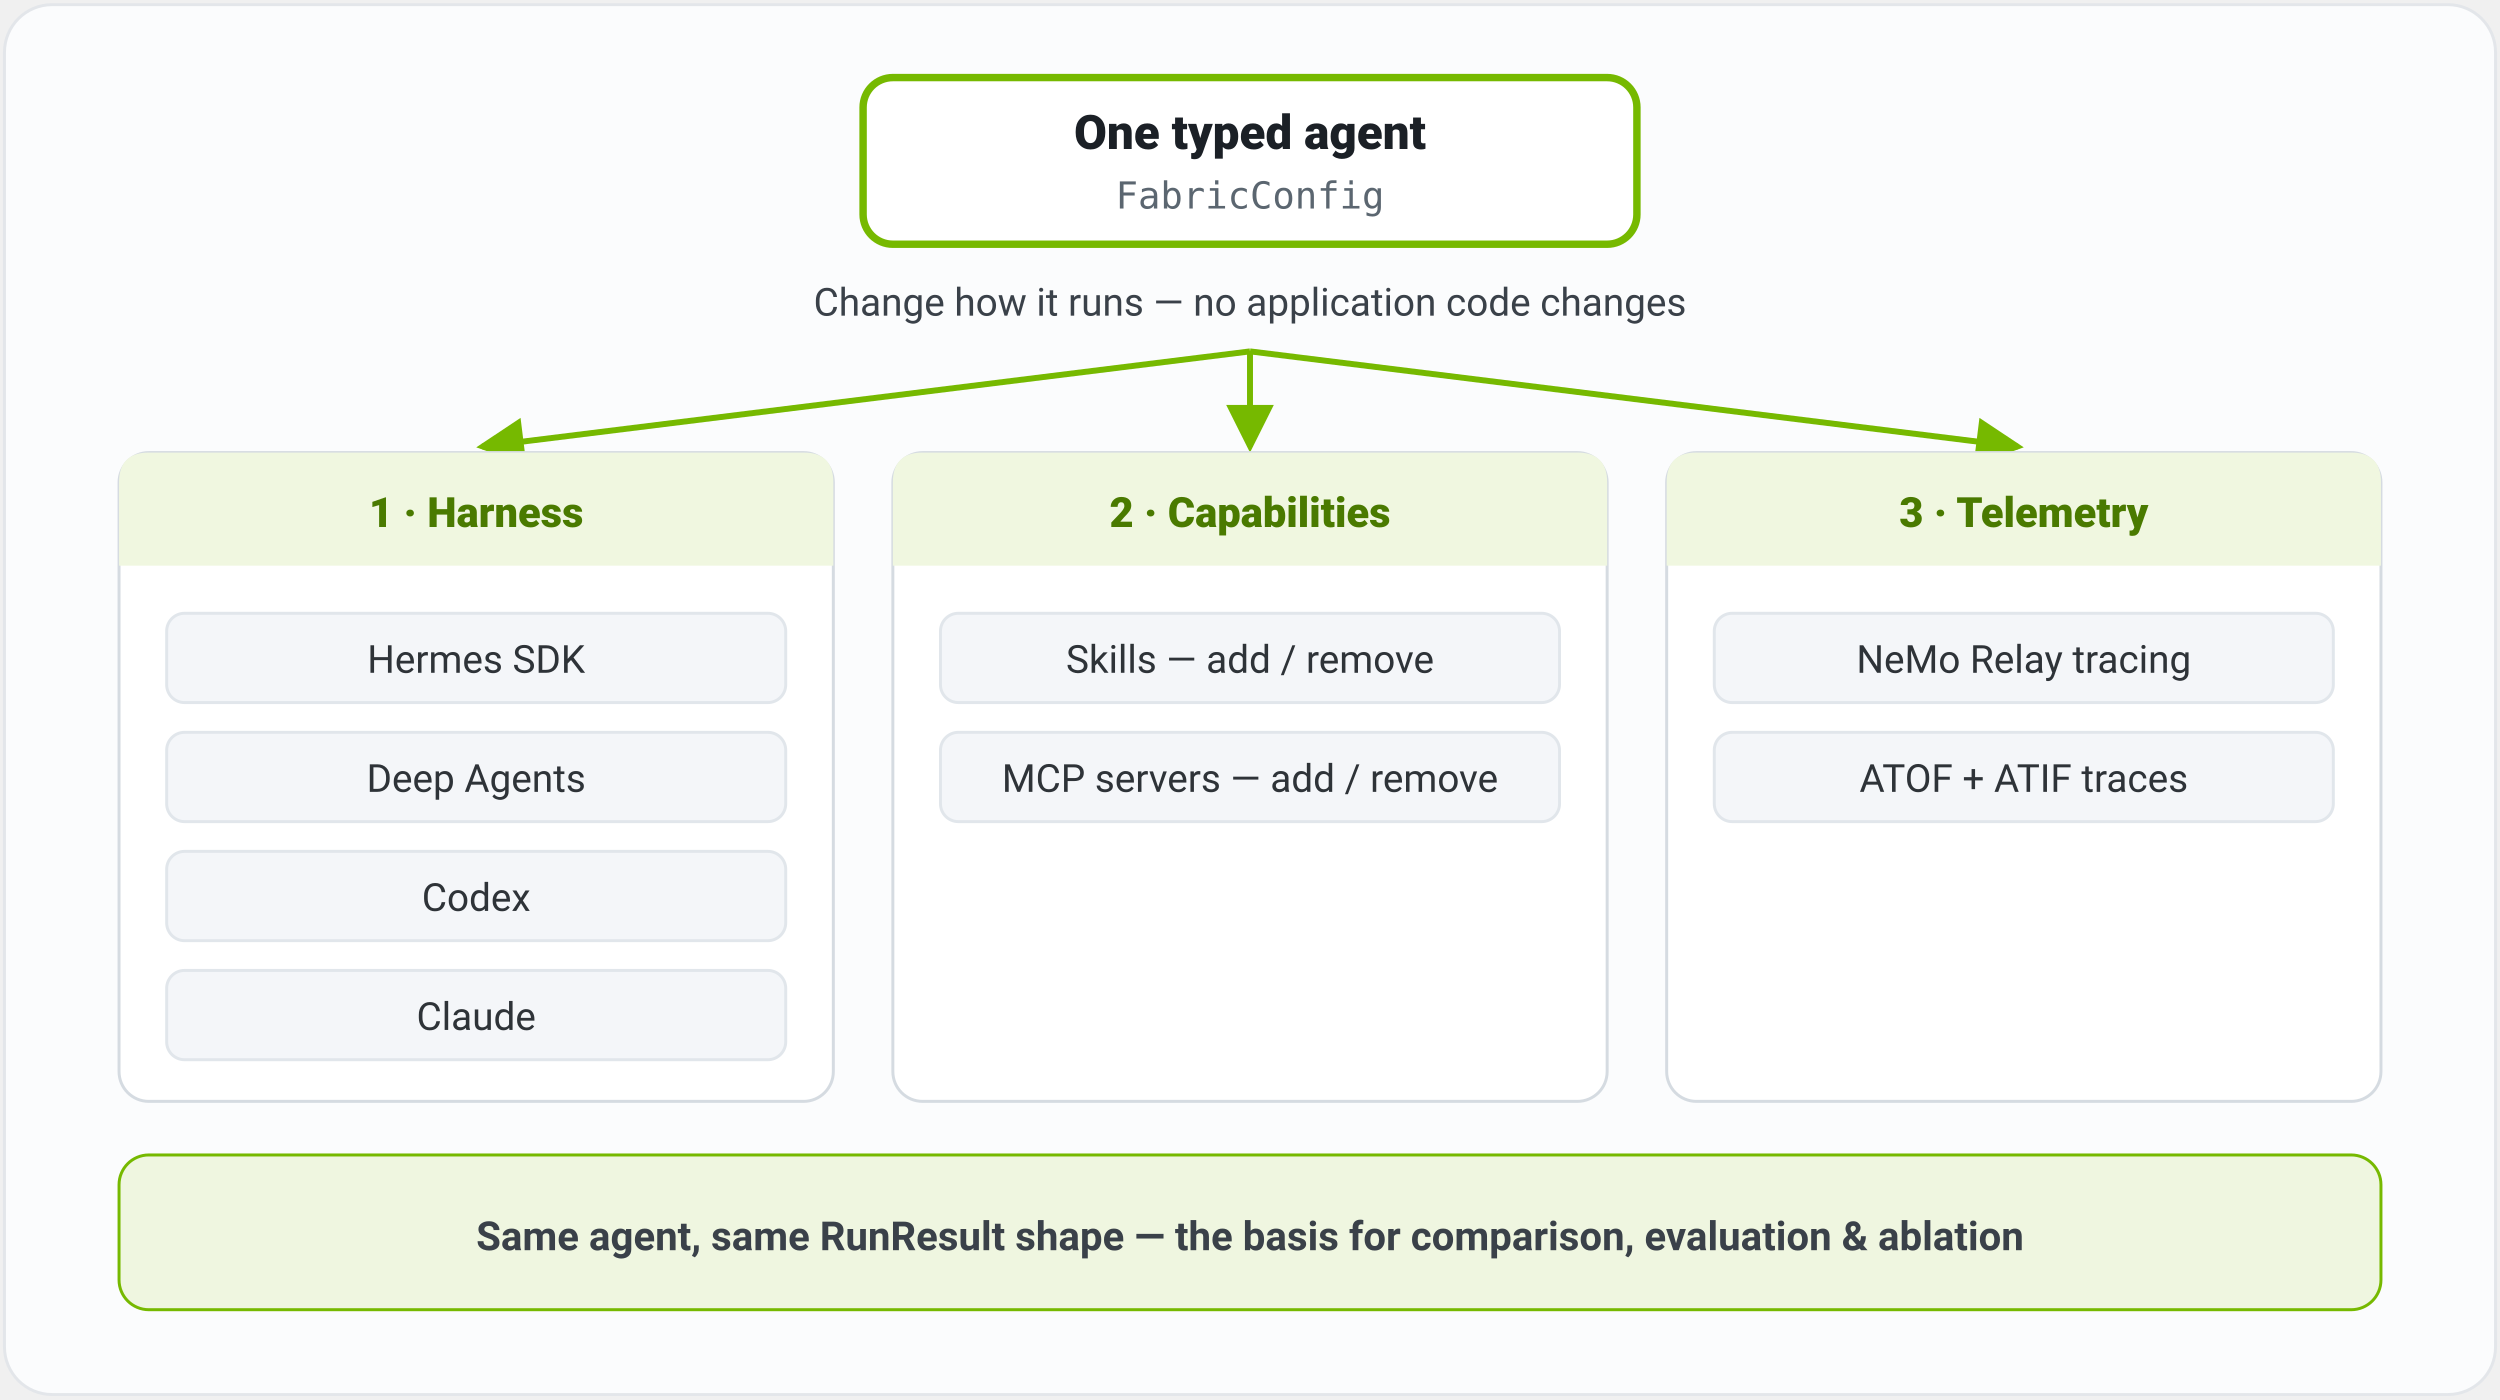
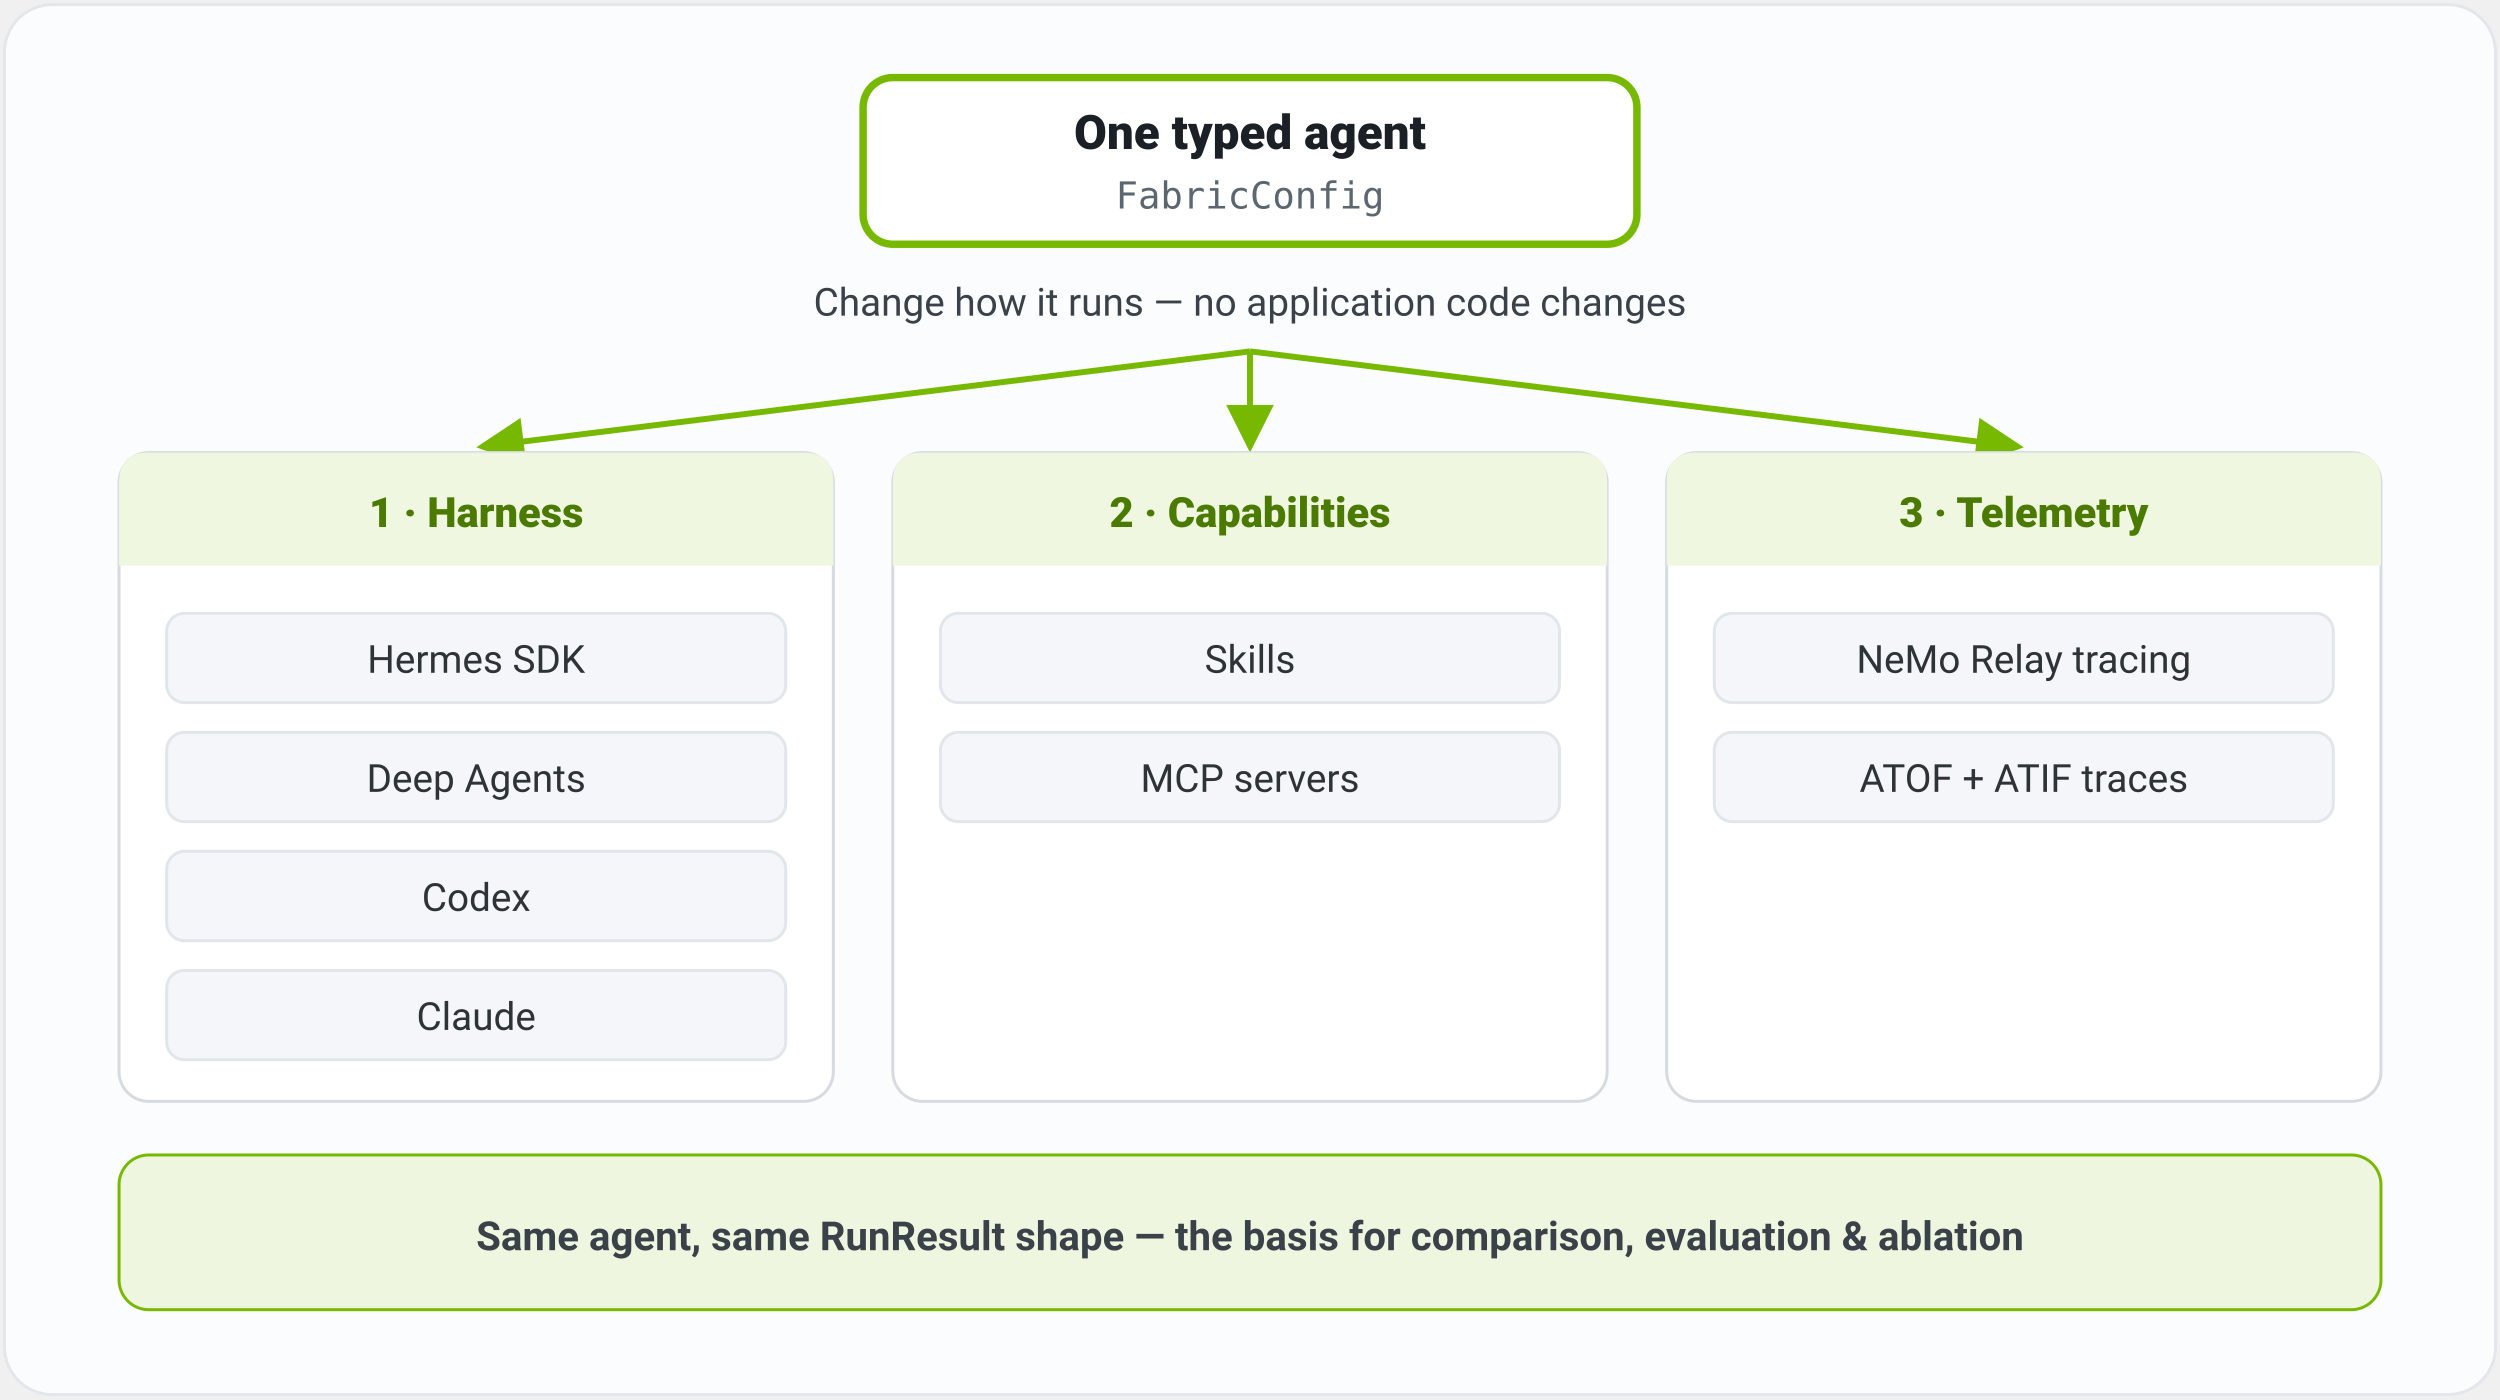
<svg xmlns="http://www.w3.org/2000/svg" viewBox="0 0 840 470" width="620" height="347" role="img" font-family="-apple-system, BlinkMacSystemFont, 'Segoe UI', Roboto, Helvetica, Arial, sans-serif">
  <defs>
    <marker id="agrn2" markerWidth="10" markerHeight="10" refX="7" refY="4" orient="auto">
      <path d="M0,0 L8,4 L0,8 Z" fill="#76B900" />
    </marker>
  </defs>
  <rect x="1.5" y="1.5" width="837" height="467" rx="16" fill="#FBFCFD" stroke="#E3E6EA" />
  <rect x="290" y="26" width="260" height="56" rx="10" fill="#FFFFFF" stroke="#76B900" stroke-width="2.5" />
  <text x="420" y="50" text-anchor="middle" font-size="16" font-weight="800" fill="#1B2026">One typed agent</text>
  <text x="420" y="70" text-anchor="middle" font-size="12.5" fill="#5B6670" font-family="ui-monospace, SFMono-Regular, Menlo, monospace">FabricConfig</text>
  <text x="420" y="106" text-anchor="middle" font-size="13" fill="#3A4149">Change how it runs — no application code changes</text>
  <line x1="420" y1="118" x2="162" y2="150" stroke="#76B900" stroke-width="2" marker-end="url(#agrn2)" />
  <line x1="420" y1="118" x2="420" y2="150" stroke="#76B900" stroke-width="2" marker-end="url(#agrn2)" />
  <line x1="420" y1="118" x2="678" y2="150" stroke="#76B900" stroke-width="2" marker-end="url(#agrn2)" />
  <rect x="40" y="152" width="240" height="218" rx="10" fill="#FFFFFF" stroke="#D5DBE1" />
  <rect x="300" y="152" width="240" height="218" rx="10" fill="#FFFFFF" stroke="#D5DBE1" />
  <rect x="560" y="152" width="240" height="218" rx="10" fill="#FFFFFF" stroke="#D5DBE1" />
  <path d="M40,190 L40,162 Q40,152 50,152 L270,152 Q280,152 280,162 L280,190 Z" fill="#F0F7E0" />
  <path d="M300,190 L300,162 Q300,152 310,152 L530,152 Q540,152 540,162 L540,190 Z" fill="#F0F7E0" />
  <path d="M560,190 L560,162 Q560,152 570,152 L790,152 Q800,152 800,162 L800,190 Z" fill="#F0F7E0" />
  <g text-anchor="middle" font-size="14" font-weight="800" fill="#4A7A00">
    <text x="160" y="177">1 · Harness</text>
    <text x="420" y="177">2 · Capabilities</text>
    <text x="680" y="177">3 · Telemetry</text>
  </g>
  <g font-size="13" fill="#2E3338" text-anchor="middle">
    <rect x="56" y="206" width="208" height="30" rx="6" fill="#F4F6F9" stroke="#E1E6EB" />
    <text x="160" y="226">Hermes SDK</text>
    <rect x="56" y="246" width="208" height="30" rx="6" fill="#F4F6F9" stroke="#E1E6EB" />
    <text x="160" y="266">Deep Agents</text>
    <rect x="56" y="286" width="208" height="30" rx="6" fill="#F4F6F9" stroke="#E1E6EB" />
    <text x="160" y="306">Codex</text>
    <rect x="56" y="326" width="208" height="30" rx="6" fill="#F4F6F9" stroke="#E1E6EB" />
    <text x="160" y="346">Claude</text>
    <rect x="316" y="206" width="208" height="30" rx="6" fill="#F4F6F9" stroke="#E1E6EB" />
-     <text x="420" y="226">Skills — add / remove</text>
+     <text x="420" y="226">Skills</text>
    <rect x="316" y="246" width="208" height="30" rx="6" fill="#F4F6F9" stroke="#E1E6EB" />
-     <text x="420" y="266">MCP servers — add / remove</text>
+     <text x="420" y="266">MCP servers</text>
    <rect x="576" y="206" width="208" height="30" rx="6" fill="#F4F6F9" stroke="#E1E6EB" />
    <text x="680" y="226">NeMo Relay tracing</text>
    <rect x="576" y="246" width="208" height="30" rx="6" fill="#F4F6F9" stroke="#E1E6EB" />
    <text x="680" y="266">ATOF + ATIF traces</text>
  </g>
  <rect x="40" y="388" width="760" height="52" rx="10" fill="#EFF6E0" stroke="#76B900" />
  <text x="420" y="420" text-anchor="middle" font-size="13.5" font-weight="600" fill="#3A4149">Same agent, same RunResult shape — the basis for comparison, evaluation &amp; ablation</text>
</svg>
